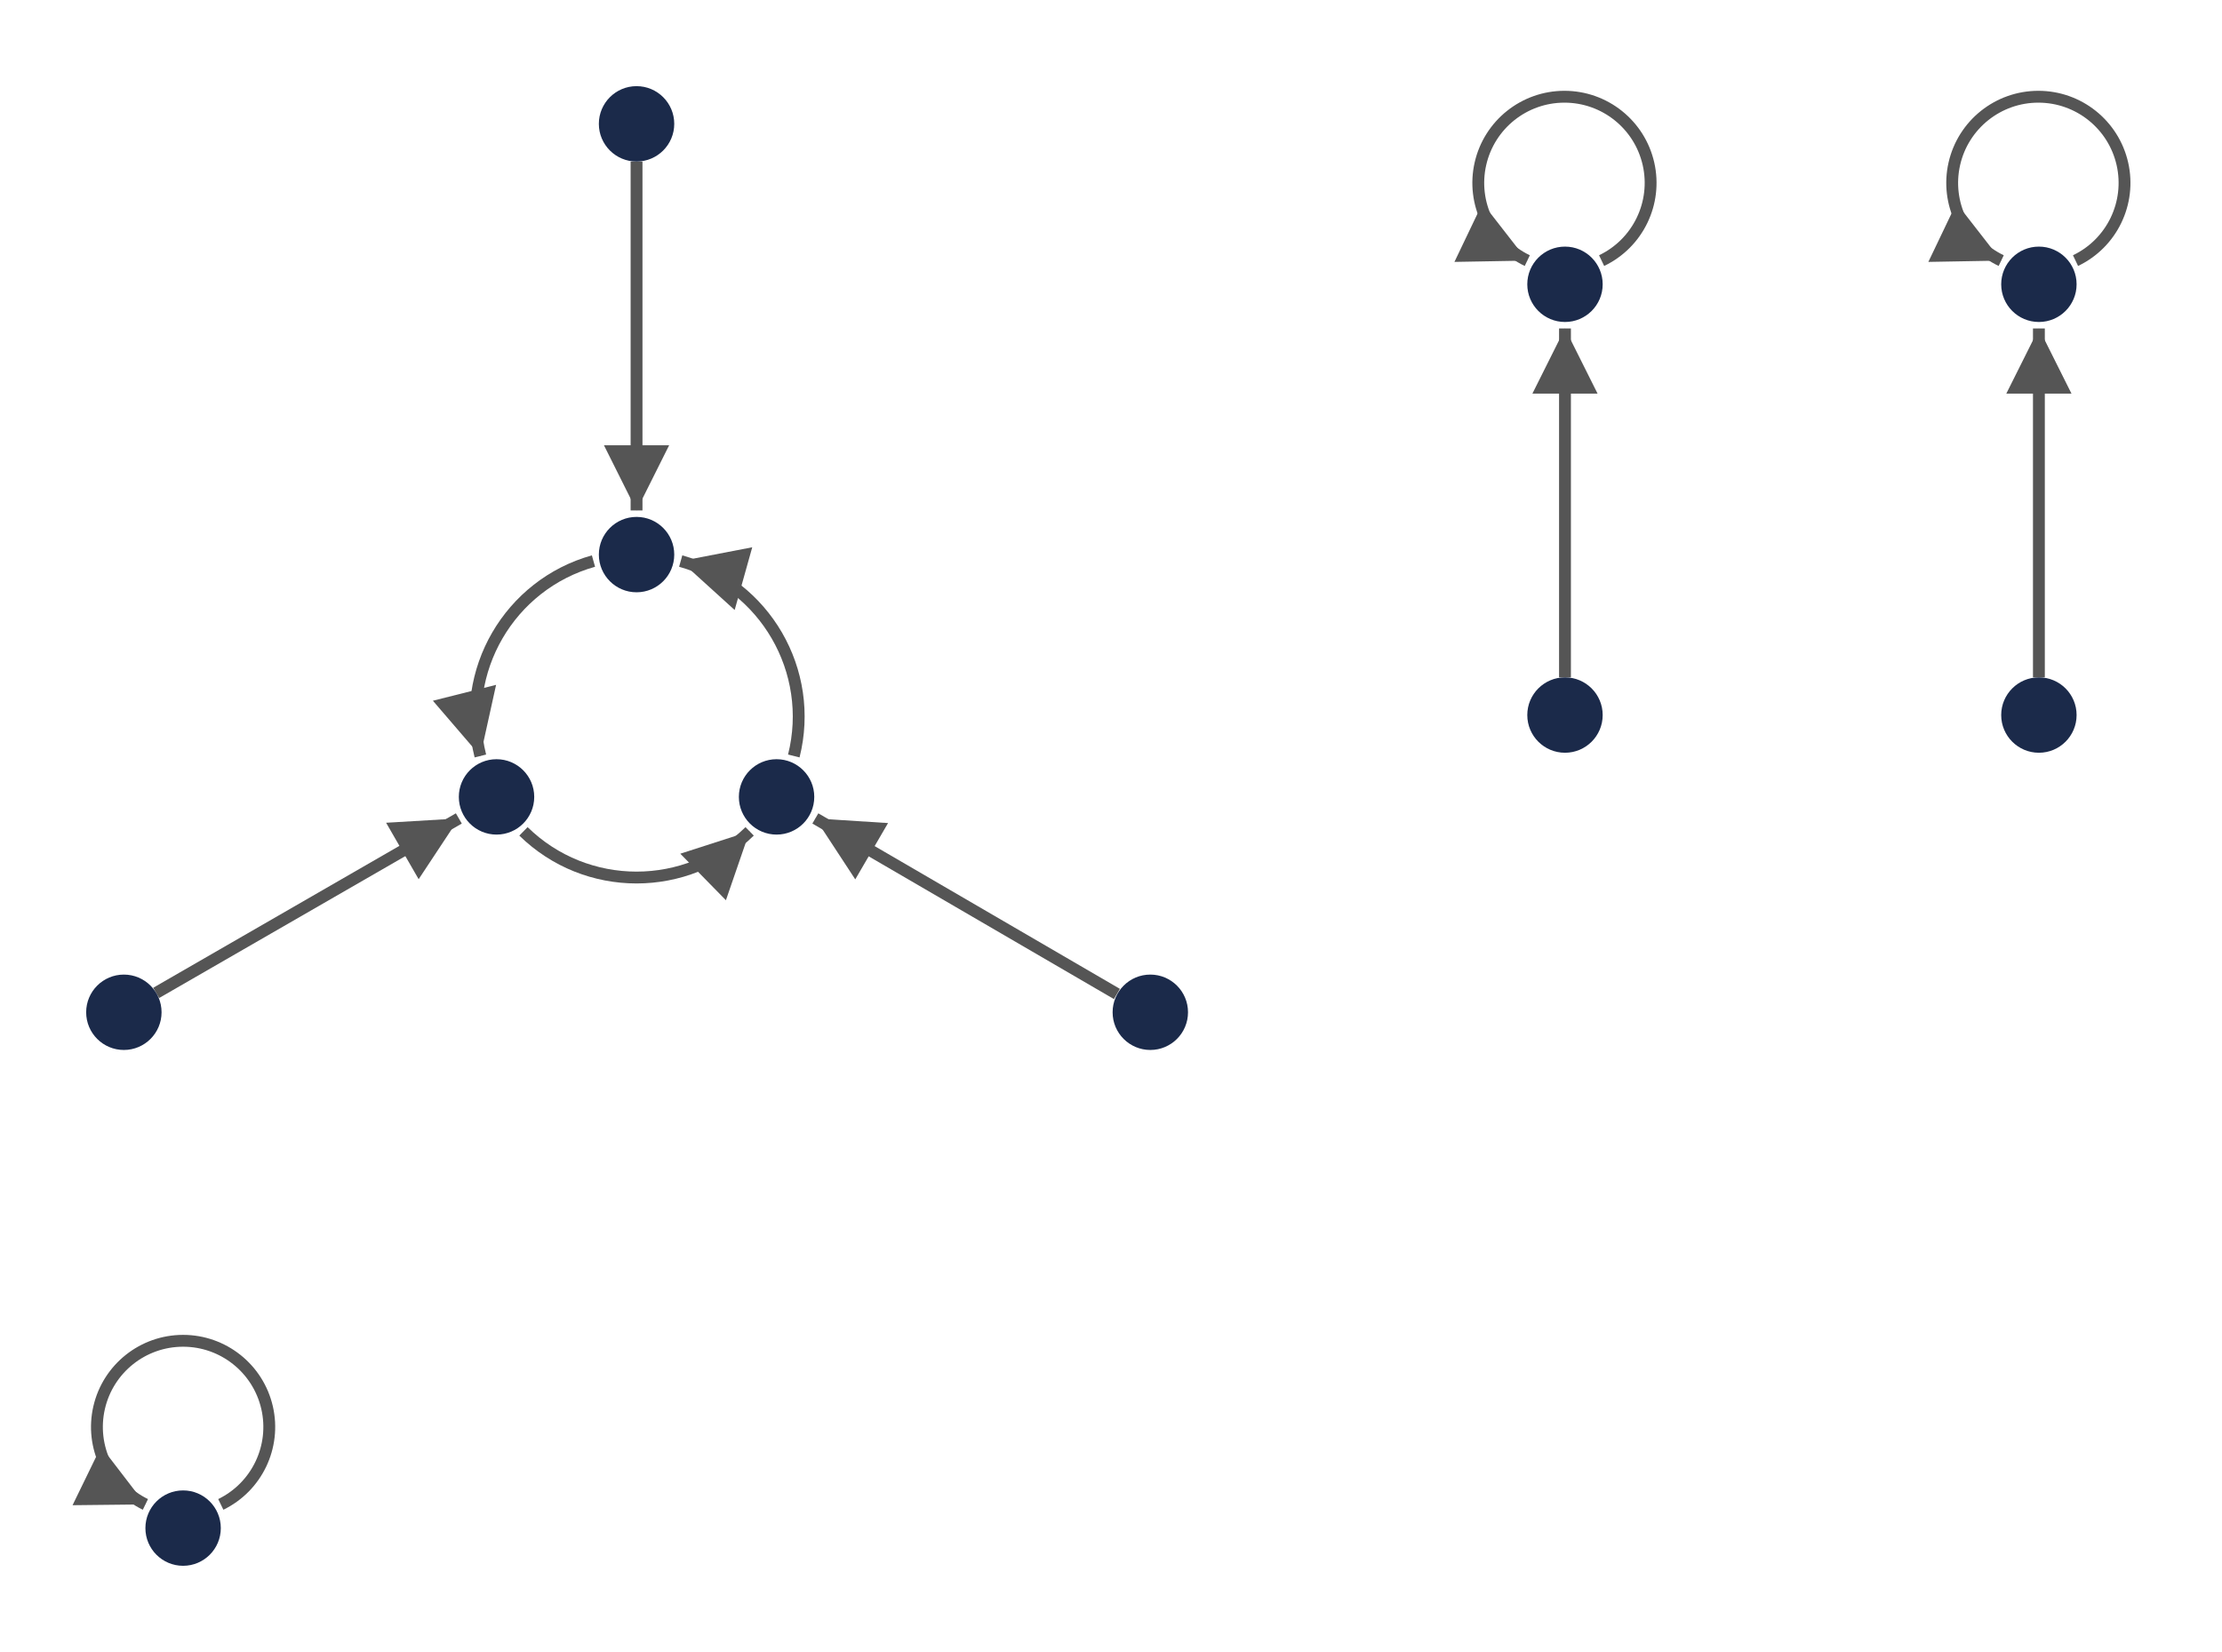
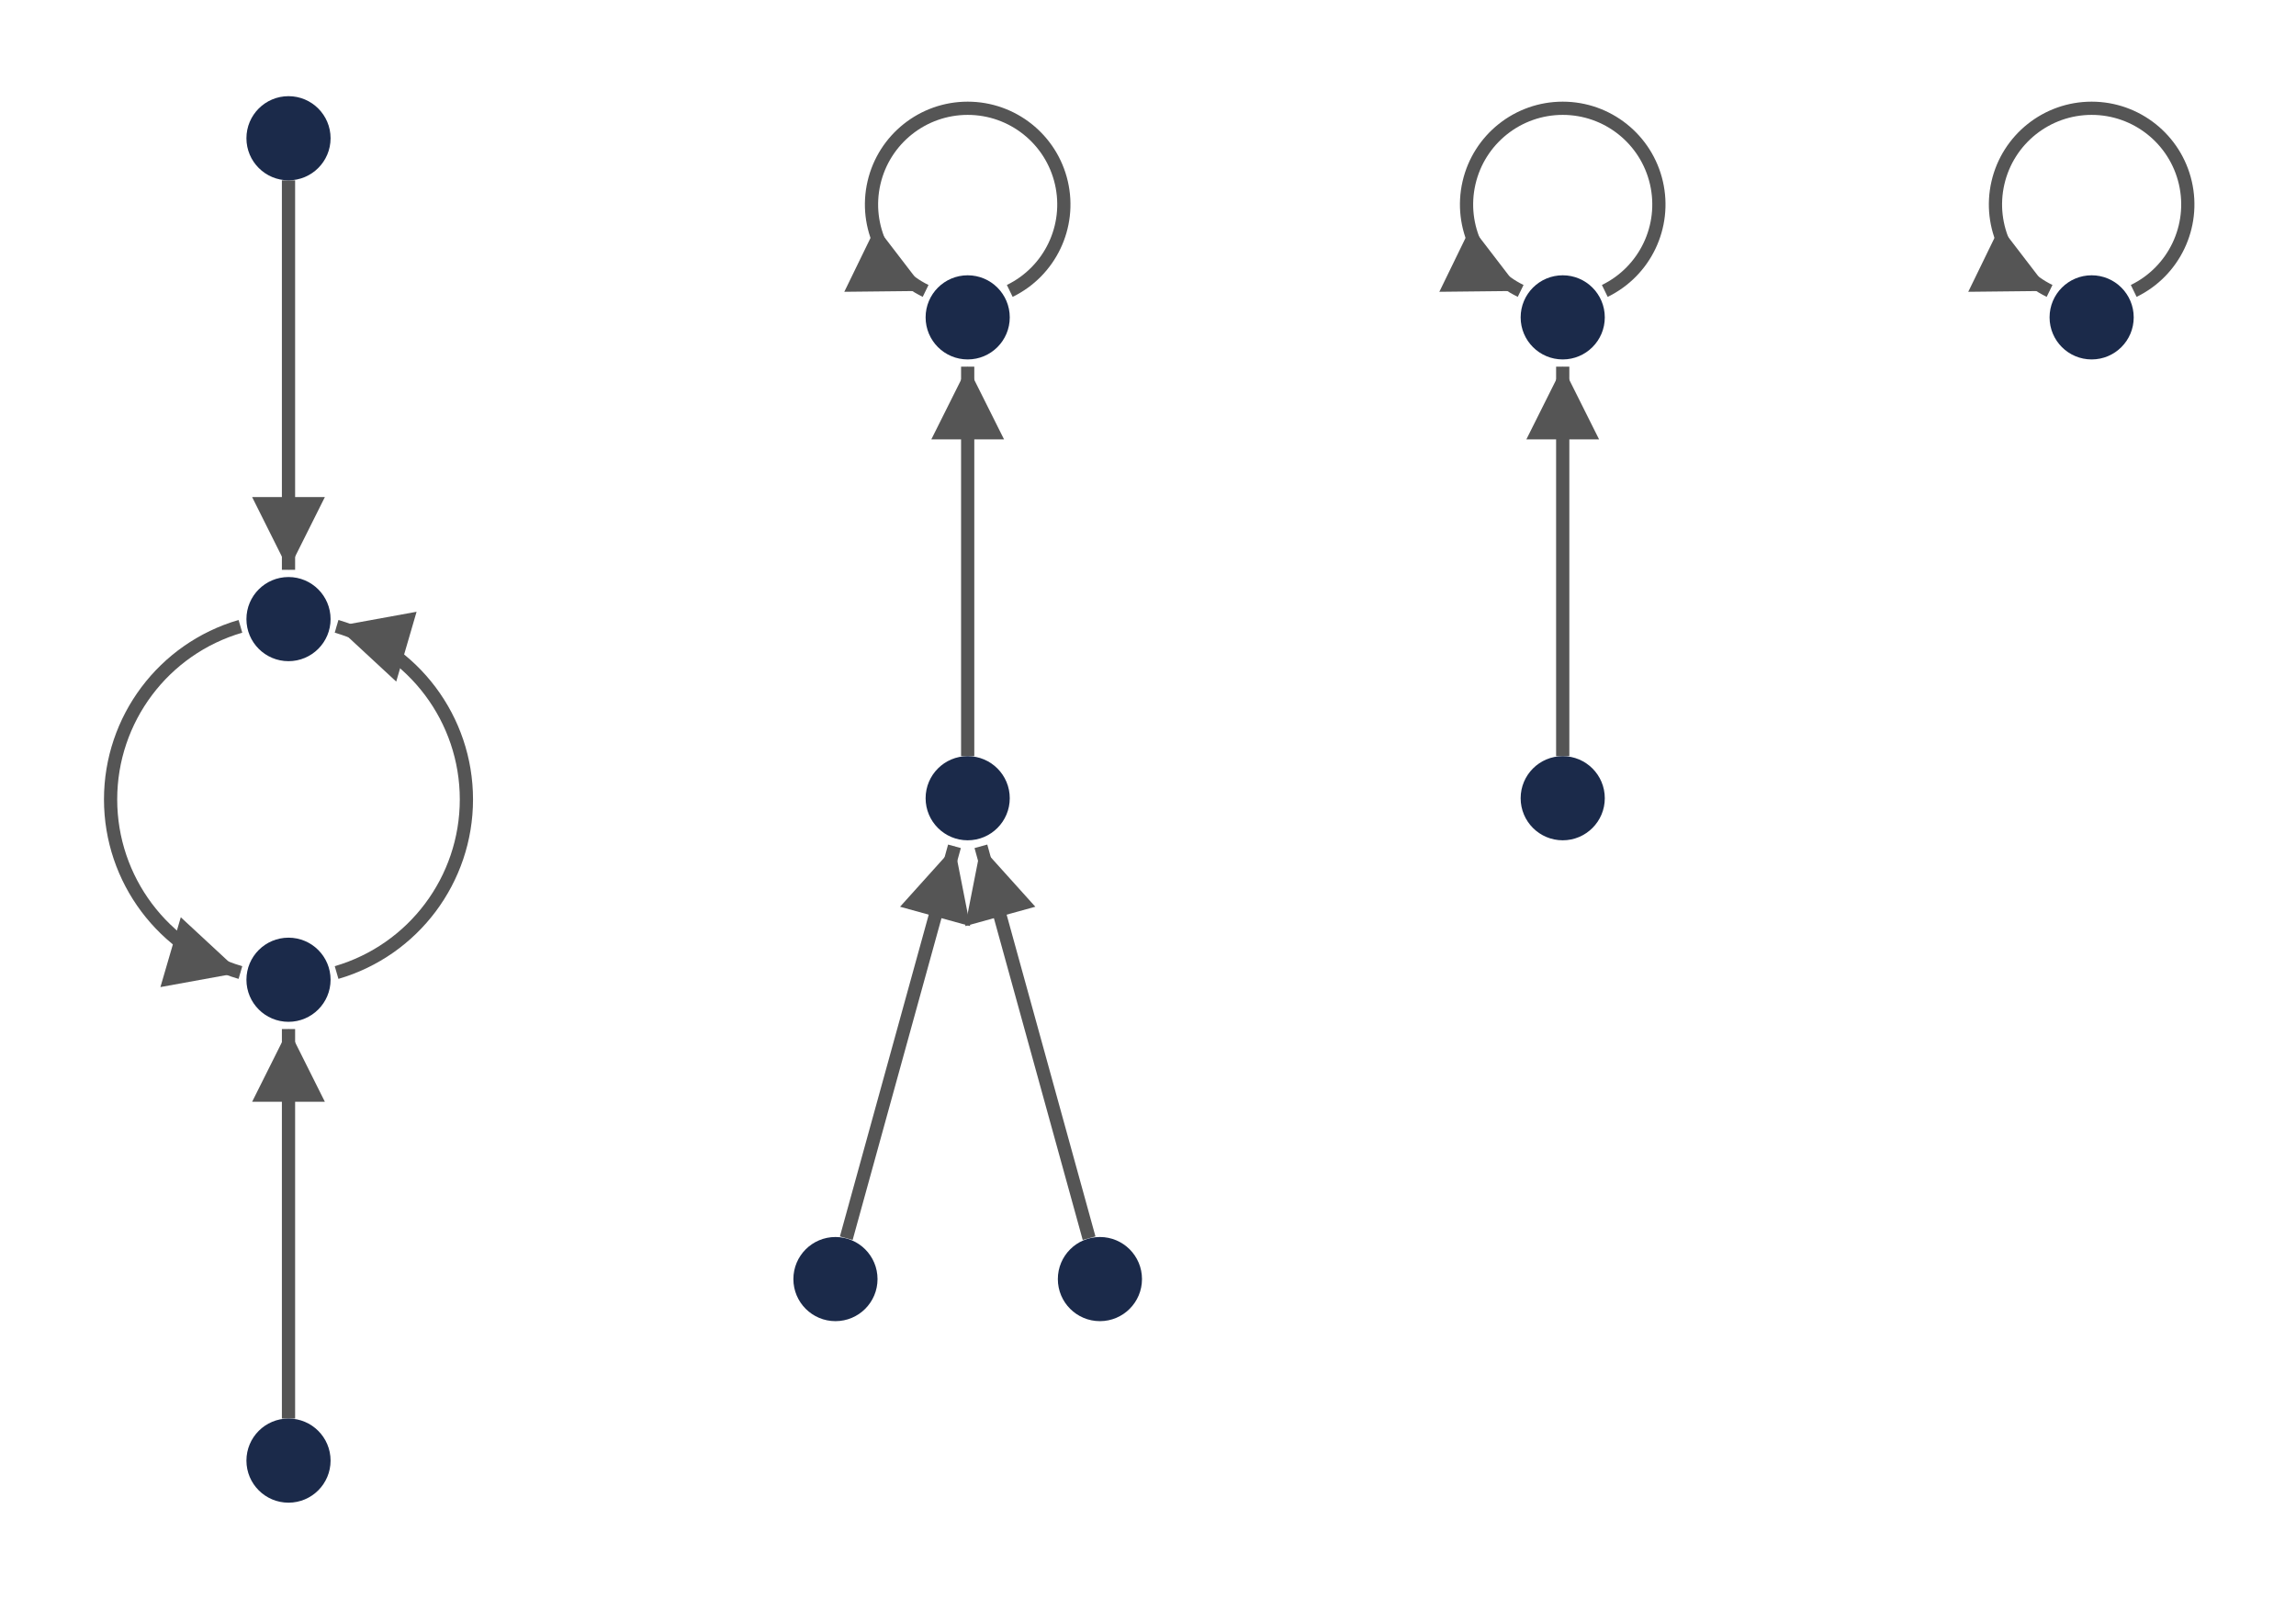
- <svg xmlns="http://www.w3.org/2000/svg" width="206.3" height="153.4" viewBox="0 0 206.3 153.4">
+ <svg xmlns="http://www.w3.org/2000/svg" width="191" height="133" viewBox="0 0 191 133">
  <defs>
    <marker id="a" viewBox="0 0 10 10" refX="10" refY="5" markerWidth="5.5" markerHeight="5.5" orient="auto">
      <path d="M0 0L10 5L0 10z" fill="#555" />
    </marker>
  </defs>
  <g fill="none" stroke="#555" stroke-width="1.1" marker-end="url(#a)">
-     <path d="M59.1 15L59.1 47.4" />
-     <path d="M14.5 92.2L42.6 76" />
-     <path d="M103.7 92.3L75.7 76" />
-     <path d="M55.1 52.1A15 15 0 0 0 44.6 70.2" />
-     <path d="M48.6 77.2A15 15 0 0 0 69.6 77.2" />
-     <path d="M73.7 70.2A15 15 0 0 0 63.2 52.1" />
-     <path d="M145.3 62.9L145.3 30.5" />
-     <path d="M148.7 24.2A8 8 0 1 0 141.8 24.2" />
-     <path d="M189.3 62.9L189.3 30.5" />
-     <path d="M192.7 24.2A8 8 0 1 0 185.8 24.2" />
-     <path d="M20.5 139.7A8 8 0 1 0 13.5 139.7" />
+     <path d="M24 15L24 47.4" />
+     <path d="M24 118L24 85.6" />
+     <path d="M20 52.1A15 15 0 0 0 20 80.9" />
+     <path d="M28 80.9A15 15 0 0 0 28 52.1" />
+     <path d="M70.4 103L79.4 70.4" />
+     <path d="M90.6 103L81.6 70.4" />
+     <path d="M80.5 62.9L80.5 30.5" />
+     <path d="M84 24.2A8 8 0 1 0 77 24.2" />
+     <path d="M130 62.9L130 30.5" />
+     <path d="M133.5 24.2A8 8 0 1 0 126.5 24.2" />
+     <path d="M177.5 24.2A8 8 0 1 0 170.5 24.2" />
  </g>
  <g fill="#1b2a4a">
-     <circle cx="59.1" cy="11.5" r="3.5" />
-     <circle cx="59.1" cy="51.5" r="3.5" />
-     <circle cx="11.5" cy="94" r="3.5" />
-     <circle cx="46.1" cy="74" r="3.5" />
-     <circle cx="106.8" cy="94" r="3.5" />
-     <circle cx="72.1" cy="74" r="3.5" />
-     <circle cx="145.3" cy="66.4" r="3.5" />
-     <circle cx="145.3" cy="26.4" r="3.5" />
-     <circle cx="189.3" cy="66.4" r="3.5" />
-     <circle cx="189.3" cy="26.4" r="3.5" />
-     <circle cx="17" cy="141.9" r="3.5" />
+     <circle cx="24" cy="11.5" r="3.5" />
+     <circle cx="24" cy="51.5" r="3.5" />
+     <circle cx="24" cy="121.5" r="3.5" />
+     <circle cx="24" cy="81.5" r="3.5" />
+     <circle cx="69.5" cy="106.4" r="3.5" />
+     <circle cx="91.5" cy="106.4" r="3.5" />
+     <circle cx="80.5" cy="66.4" r="3.5" />
+     <circle cx="80.5" cy="26.4" r="3.5" />
+     <circle cx="130" cy="66.4" r="3.5" />
+     <circle cx="130" cy="26.4" r="3.5" />
+     <circle cx="174" cy="26.4" r="3.5" />
  </g>
</svg>
